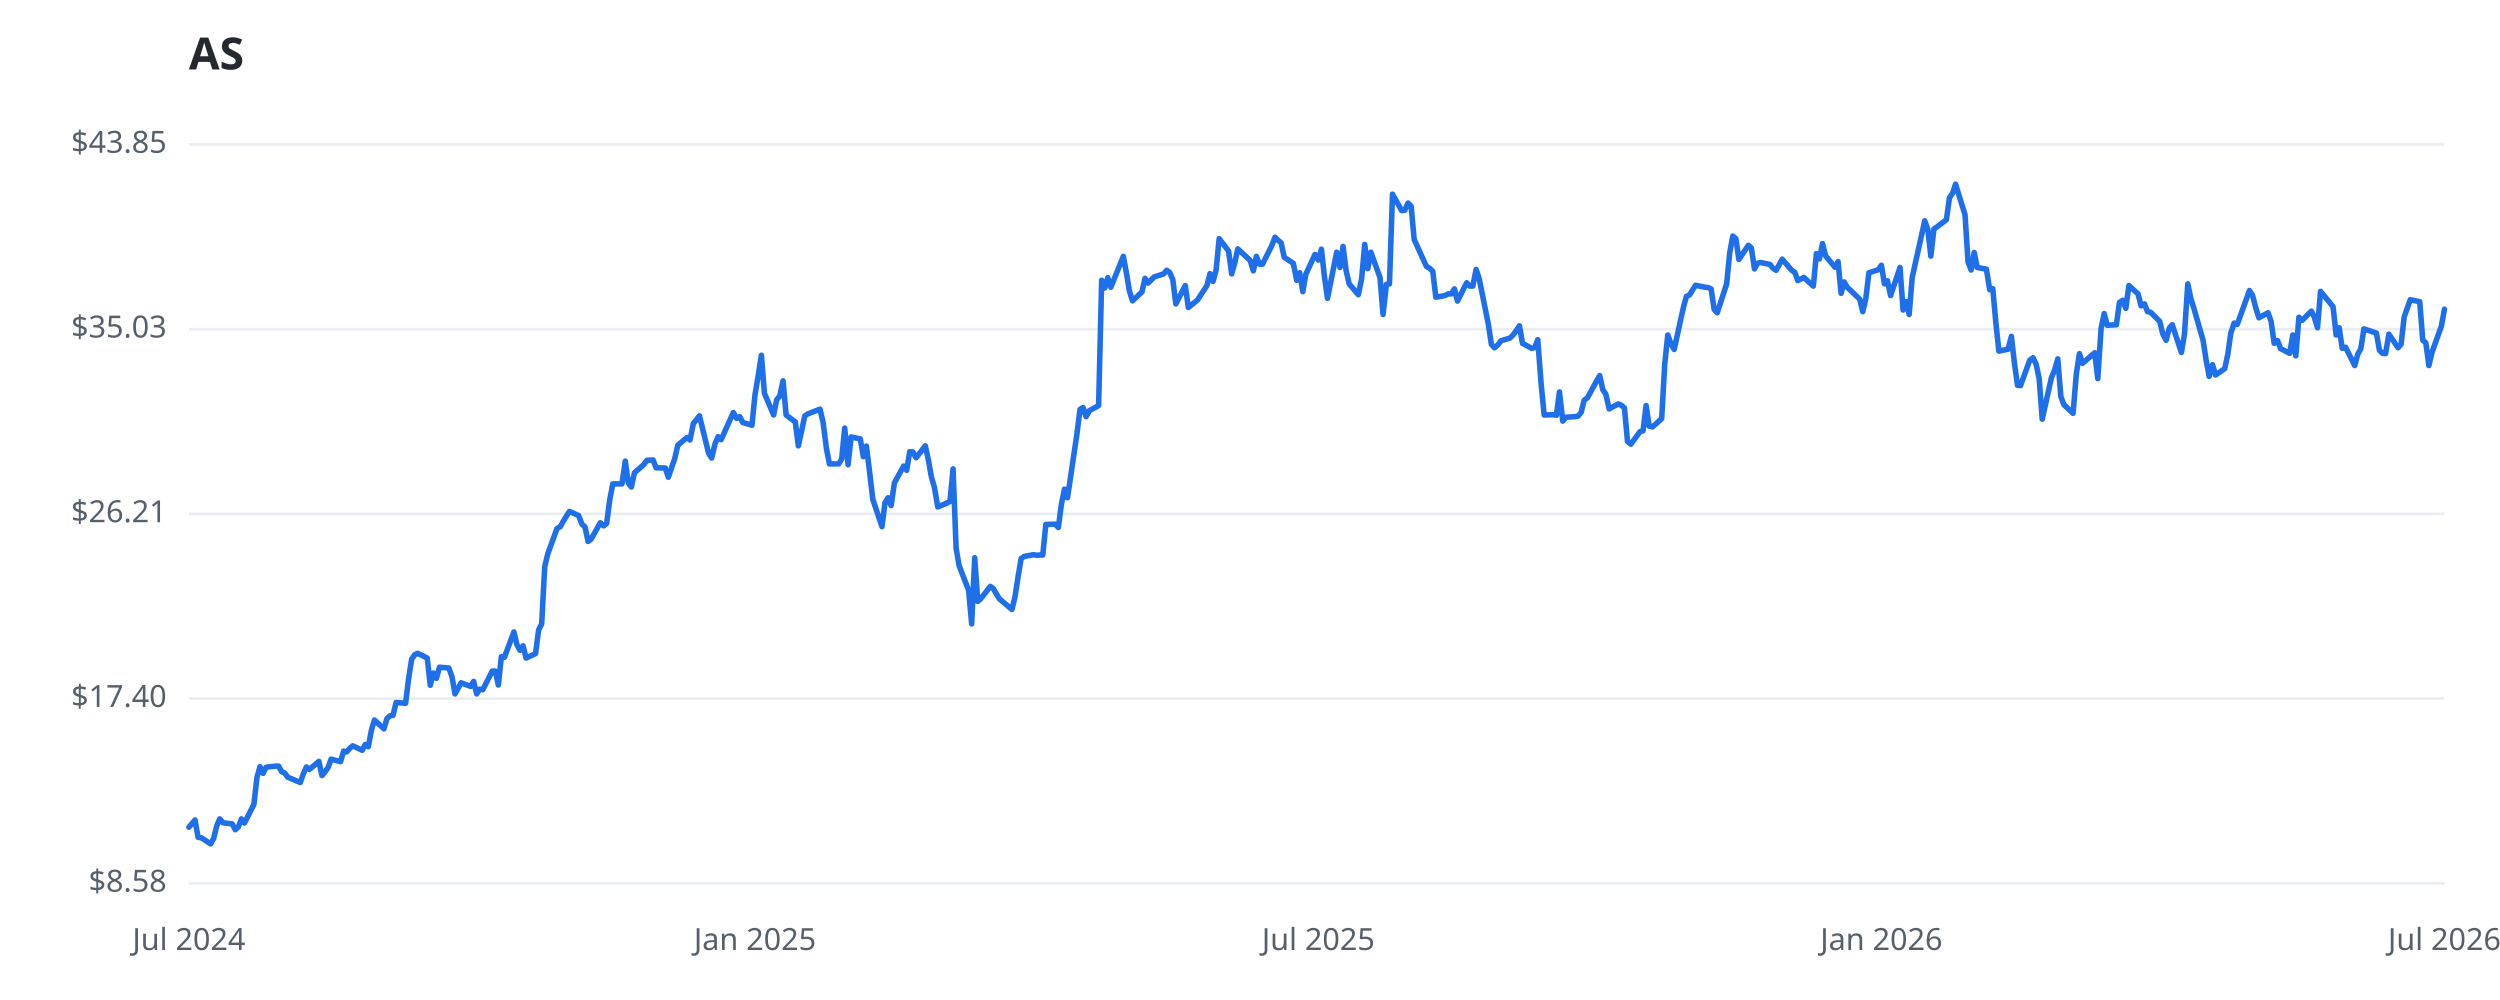
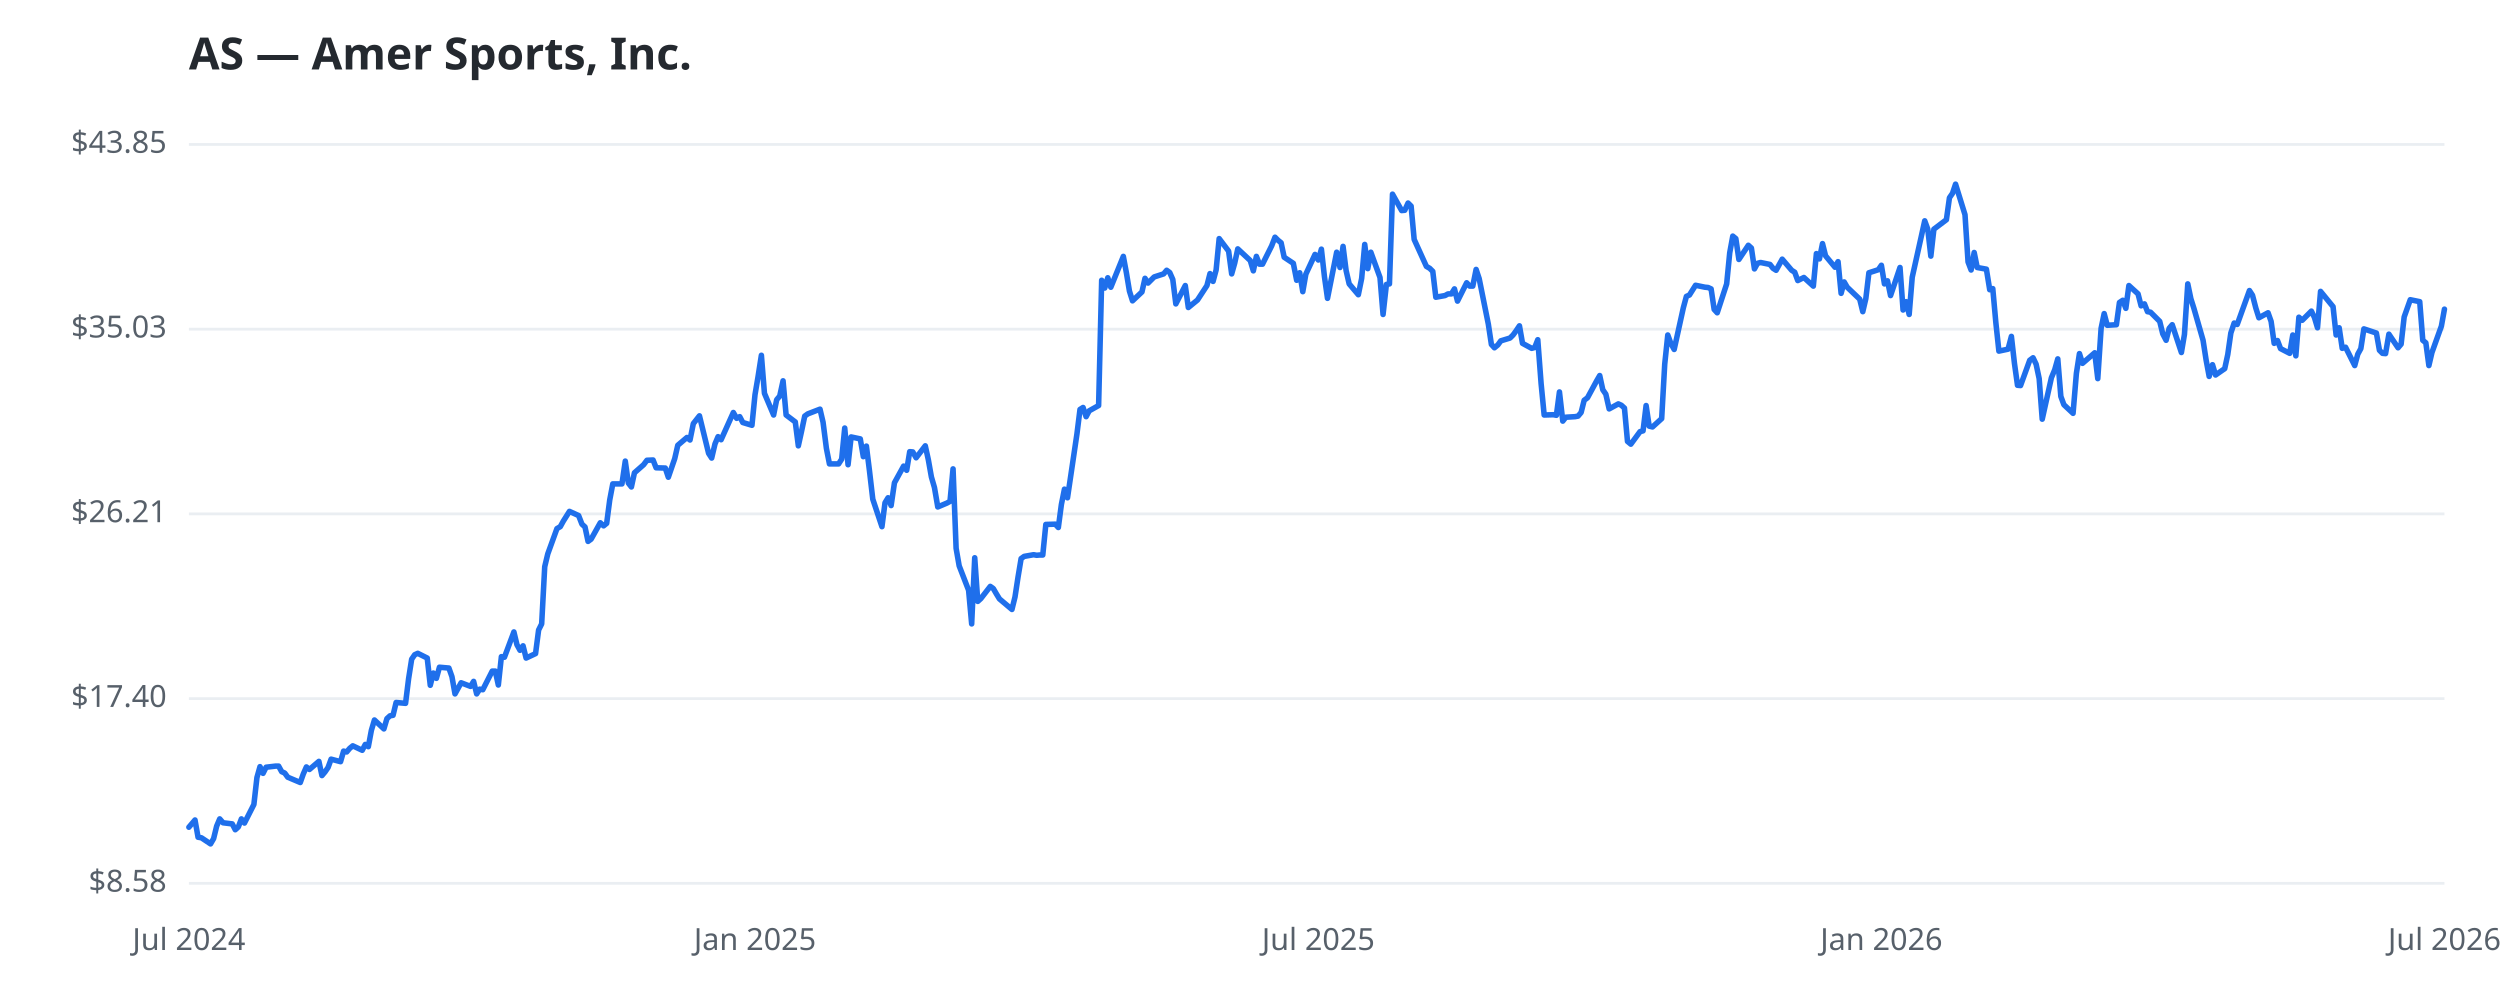
<svg xmlns="http://www.w3.org/2000/svg" viewBox="0 0 900 360" role="img" aria-labelledby="title-AS">
  <rect width="100%" height="100%" fill="#fff" />
-   <text x="68" y="25" fill="#24292f" font-family="system-ui,sans-serif" font-size="16" font-weight="600">AS</text>
+   <text x="68" y="25" fill="#24292f" font-family="system-ui,sans-serif" font-size="16" font-weight="600">AS — Amer Sports, Inc.</text>
  <line x1="68" y1="318.0" x2="880" y2="318.0" stroke="#eaeef2" stroke-width="1" />
  <text x="60" y="321.0" text-anchor="end" fill="#57606a" font-family="system-ui,sans-serif" font-size="11">$8.58</text>
  <line x1="68" y1="251.5" x2="880" y2="251.5" stroke="#eaeef2" stroke-width="1" />
  <text x="60" y="254.5" text-anchor="end" fill="#57606a" font-family="system-ui,sans-serif" font-size="11">$17.40</text>
  <line x1="68" y1="185.0" x2="880" y2="185.0" stroke="#eaeef2" stroke-width="1" />
  <text x="60" y="188.0" text-anchor="end" fill="#57606a" font-family="system-ui,sans-serif" font-size="11">$26.21</text>
  <line x1="68" y1="118.5" x2="880" y2="118.5" stroke="#eaeef2" stroke-width="1" />
  <text x="60" y="121.5" text-anchor="end" fill="#57606a" font-family="system-ui,sans-serif" font-size="11">$35.03</text>
  <line x1="68" y1="52.0" x2="880" y2="52.0" stroke="#eaeef2" stroke-width="1" />
  <text x="60" y="55.0" text-anchor="end" fill="#57606a" font-family="system-ui,sans-serif" font-size="11">$43.85</text>
  <text x="68.0" y="342" text-anchor="middle" fill="#57606a" font-family="system-ui,sans-serif" font-size="11">Jul 2024</text>
  <text x="271.8" y="342" text-anchor="middle" fill="#57606a" font-family="system-ui,sans-serif" font-size="11">Jan 2025</text>
  <text x="474.6" y="342" text-anchor="middle" fill="#57606a" font-family="system-ui,sans-serif" font-size="11">Jul 2025</text>
  <text x="677.3" y="342" text-anchor="middle" fill="#57606a" font-family="system-ui,sans-serif" font-size="11">Jan 2026</text>
  <text x="880.0" y="342" text-anchor="middle" fill="#57606a" font-family="system-ui,sans-serif" font-size="11">Jul 2026</text>
  <polyline points="68.0,297.8 69.1,296.5 70.2,295.2 71.3,301.4 72.5,301.6 75.8,303.8 76.9,301.9 78.0,297.4 79.1,294.8 80.3,296.2 83.6,296.6 84.7,298.7 85.8,297.7 86.9,294.8 88.0,296.3 91.4,289.6 92.5,279.9 93.6,276.0 94.7,278.4 95.8,276.2 99.2,275.8 100.3,275.8 101.4,277.8 102.5,278.3 103.6,279.8 108.1,281.7 109.2,278.6 110.3,276.1 111.4,277.0 114.8,274.1 115.9,279.2 117.0,277.9 118.1,276.3 119.2,273.3 122.6,274.2 123.7,270.4 124.8,270.7 125.9,269.4 127.0,268.5 130.4,270.1 131.5,268.0 132.6,268.8 133.7,262.9 134.8,259.2 138.2,262.4 139.3,258.7 140.4,257.7 141.5,257.5 142.6,252.9 146.0,253.2 147.1,244.3 148.2,237.3 149.3,235.7 150.4,235.2 153.8,236.9 154.9,246.7 156.0,242.3 157.1,244.2 158.2,240.2 161.6,240.5 162.7,243.6 163.8,249.8 164.9,247.8 166.0,245.8 169.4,247.1 170.5,245.3 171.6,249.8 172.7,248.1 173.8,248.3 177.2,241.6 178.3,241.6 179.4,246.6 180.5,236.4 181.6,236.6 185.0,227.5 186.1,232.1 187.2,234.1 188.3,232.5 189.4,236.9 192.8,235.3 193.9,226.8 195.0,224.6 196.1,204.0 197.2,199.4 200.5,190.3 201.7,189.6 202.8,187.6 205.0,184.1 208.3,185.6 209.5,188.7 210.6,189.7 211.7,194.9 212.8,194.1 216.1,188.2 217.3,189.3 218.4,188.4 219.5,180.0 220.6,174.2 223.9,174.2 225.1,166.0 226.2,173.9 227.3,175.3 228.4,170.2 231.7,167.3 232.9,165.7 235.1,165.6 236.2,168.4 239.5,168.5 240.6,171.8 242.9,165.1 244.0,160.3 247.3,157.5 248.4,158.4 249.6,152.5 251.8,149.7 255.1,163.2 256.2,164.9 257.4,159.8 258.5,157.2 259.6,158.3 264.0,148.5 265.2,150.6 266.3,150.0 267.4,152.1 270.7,153.1 271.8,142.1 272.9,135.6 274.1,127.9 275.2,141.6 278.5,149.4 279.6,143.9 280.7,142.6 281.9,137.1 283.0,149.4 286.3,151.9 287.4,160.5 288.5,155.5 289.7,149.8 290.8,149.0 295.2,147.3 296.3,152.0 297.5,161.4 298.6,167.0 301.9,167.0 303.0,165.3 304.1,154.1 305.3,167.3 306.4,157.3 309.7,158.0 310.8,164.4 311.9,160.6 313.0,169.4 314.2,179.7 317.5,189.6 318.6,181.0 319.7,179.2 320.8,182.0 322.0,173.8 325.3,167.8 326.4,169.3 327.5,162.6 328.6,162.7 329.8,164.8 333.1,160.5 334.2,165.5 335.3,171.7 336.4,175.5 337.6,182.5 340.9,181.1 342.0,180.5 343.1,168.8 344.2,197.4 345.3,203.7 348.7,212.5 349.8,224.6 350.9,200.8 352.0,216.5 353.1,215.5 356.5,211.1 357.6,211.9 358.7,213.8 359.8,215.6 364.3,219.4 365.4,214.9 366.5,207.7 367.6,201.1 368.7,200.3 372.1,199.7 373.2,199.9 374.3,199.8 375.4,199.8 376.5,188.8 379.9,188.7 381.0,189.9 382.1,181.6 383.2,176.1 384.3,179.2 387.7,156.2 388.8,147.4 389.9,146.7 391.0,150.0 392.1,147.9 395.5,146.0 396.6,100.9 397.7,103.7 398.8,100.0 399.9,103.4 404.4,92.3 405.5,98.2 406.6,104.8 407.7,108.3 411.1,105.1 412.2,100.2 413.3,101.9 414.4,100.8 415.5,99.7 418.9,98.6 420.0,97.3 421.1,98.1 422.2,100.6 423.3,109.4 426.7,102.8 427.8,110.7 428.9,109.8 431.1,108.0 434.5,102.8 435.6,98.5 436.7,101.3 437.8,97.2 438.9,85.9 442.3,90.4 443.4,98.6 444.5,94.7 445.6,89.6 450.1,93.8 451.2,97.5 452.3,92.3 453.4,95.1 454.5,95.1 457.8,88.5 459.0,85.4 460.1,86.5 461.2,87.4 462.3,92.6 465.6,94.8 466.8,100.9 467.9,98.2 469.0,105.0 470.1,98.7 473.4,91.6 474.6,93.6 475.7,89.7 476.8,99.6 477.9,107.4 481.2,90.8 482.4,96.3 483.5,88.7 484.6,97.4 485.7,102.2 489.0,106.1 490.2,100.2 491.3,88.0 492.4,96.7 493.5,90.8 496.8,99.9 497.9,113.2 499.1,102.4 500.2,102.2 501.3,69.9 504.6,75.8 505.7,75.7 506.9,73.1 508.0,74.2 509.1,86.2 513.5,95.9 514.7,96.6 515.8,97.7 516.9,107.0 520.2,106.4 521.3,105.8 522.5,105.8 523.6,104.0 524.7,108.4 528.0,101.8 529.1,103.0 530.2,103.0 531.4,97.0 532.5,100.3 535.8,116.7 536.9,124.0 538.0,125.2 539.2,124.2 540.3,122.7 543.6,121.7 544.7,120.6 545.8,119.1 547.0,117.3 548.1,123.6 551.4,125.4 552.5,125.1 553.6,122.3 554.8,138.1 555.9,149.4 559.2,149.3 560.3,149.5 561.4,141.1 562.6,151.6 563.7,150.2 567.0,150.0 568.1,149.8 569.2,148.5 570.3,144.1 571.5,143.2 574.8,137.1 575.9,135.2 577.0,140.3 578.1,141.9 579.3,147.2 582.6,145.4 583.7,145.9 584.8,146.9 585.9,158.9 587.1,159.9 590.4,155.4 591.5,155.1 592.6,146.0 593.7,153.4 594.9,153.7 598.2,150.7 599.3,131.1 600.4,120.6 601.5,123.6 602.7,125.8 606.0,110.8 607.1,106.7 608.2,106.2 610.4,102.7 613.8,103.4 614.9,103.5 616.0,104.0 617.1,111.4 618.2,112.6 621.6,102.2 622.7,91.0 623.8,85.0 624.9,85.9 626.0,93.4 629.4,88.3 630.5,89.3 631.6,96.8 632.7,94.8 633.8,94.5 637.2,95.2 638.3,96.6 639.4,97.3 641.6,93.3 645.0,97.3 646.1,98.0 647.2,101.0 649.4,99.9 652.8,103.0 653.9,91.3 655.0,93.2 656.1,87.7 657.2,92.1 660.6,96.2 661.7,94.2 662.8,105.6 663.9,101.5 665.0,103.4 669.5,107.7 670.6,112.2 671.7,107.5 672.8,98.2 676.2,97.1 677.3,95.5 678.4,102.2 679.5,101.1 680.6,106.4 684.0,96.3 685.1,111.6 686.2,108.6 687.3,113.2 688.4,99.8 691.8,84.5 692.9,79.5 694.0,82.5 695.1,92.2 696.2,82.5 700.7,79.1 701.8,71.2 702.9,69.6 704.0,66.3 707.4,77.3 708.5,94.3 709.6,97.2 710.7,90.9 711.8,96.3 715.1,96.9 716.3,104.3 717.4,103.9 718.5,116.1 719.6,126.4 722.9,125.7 724.1,121.1 725.2,130.8 726.3,138.7 727.4,138.8 730.7,129.7 731.9,128.8 733.0,131.1 734.1,136.3 735.2,150.9 738.5,136.0 739.7,133.1 740.8,129.2 741.9,142.7 743.0,145.7 746.3,148.8 747.5,134.4 748.6,127.3 749.7,130.8 754.1,127.0 755.2,136.3 756.4,118.2 757.5,112.9 758.6,117.1 761.9,116.9 763.0,108.9 764.2,108.1 765.3,111.0 766.4,102.8 769.7,105.8 770.8,110.1 772.0,109.4 773.1,112.2 774.2,112.4 777.5,115.7 778.6,120.2 779.8,122.5 780.9,118.2 782.0,116.9 785.3,126.9 786.4,120.4 787.6,102.2 788.7,107.5 789.8,111.0 793.1,122.5 794.2,129.6 795.3,135.5 796.5,131.3 797.6,135.0 800.9,132.7 802.0,127.6 803.1,119.9 804.3,116.3 805.4,116.8 809.8,104.6 810.9,106.3 812.1,110.9 813.2,114.4 816.5,112.6 817.6,115.7 818.7,123.6 819.9,122.6 821.0,125.5 824.3,127.2 825.4,120.6 826.5,128.1 827.6,114.2 828.8,115.3 832.1,112.0 833.2,114.3 834.3,118.0 835.4,104.9 839.9,110.4 841.0,120.6 842.1,118.0 843.2,125.4 844.4,125.0 847.7,131.6 848.8,127.5 849.9,125.5 851.0,118.4 855.5,119.9 856.6,126.1 857.7,127.2 858.8,127.3 860.0,120.3 863.3,125.2 864.4,123.9 865.5,114.1 866.6,111.0 867.7,107.9 871.1,108.6 872.2,122.5 873.3,123.4 874.4,131.6 875.5,126.9 878.9,117.4 880.0,111.3" fill="none" stroke="#1f6feb" stroke-width="2" stroke-linejoin="round" stroke-linecap="round" vector-effect="non-scaling-stroke" />
</svg>
